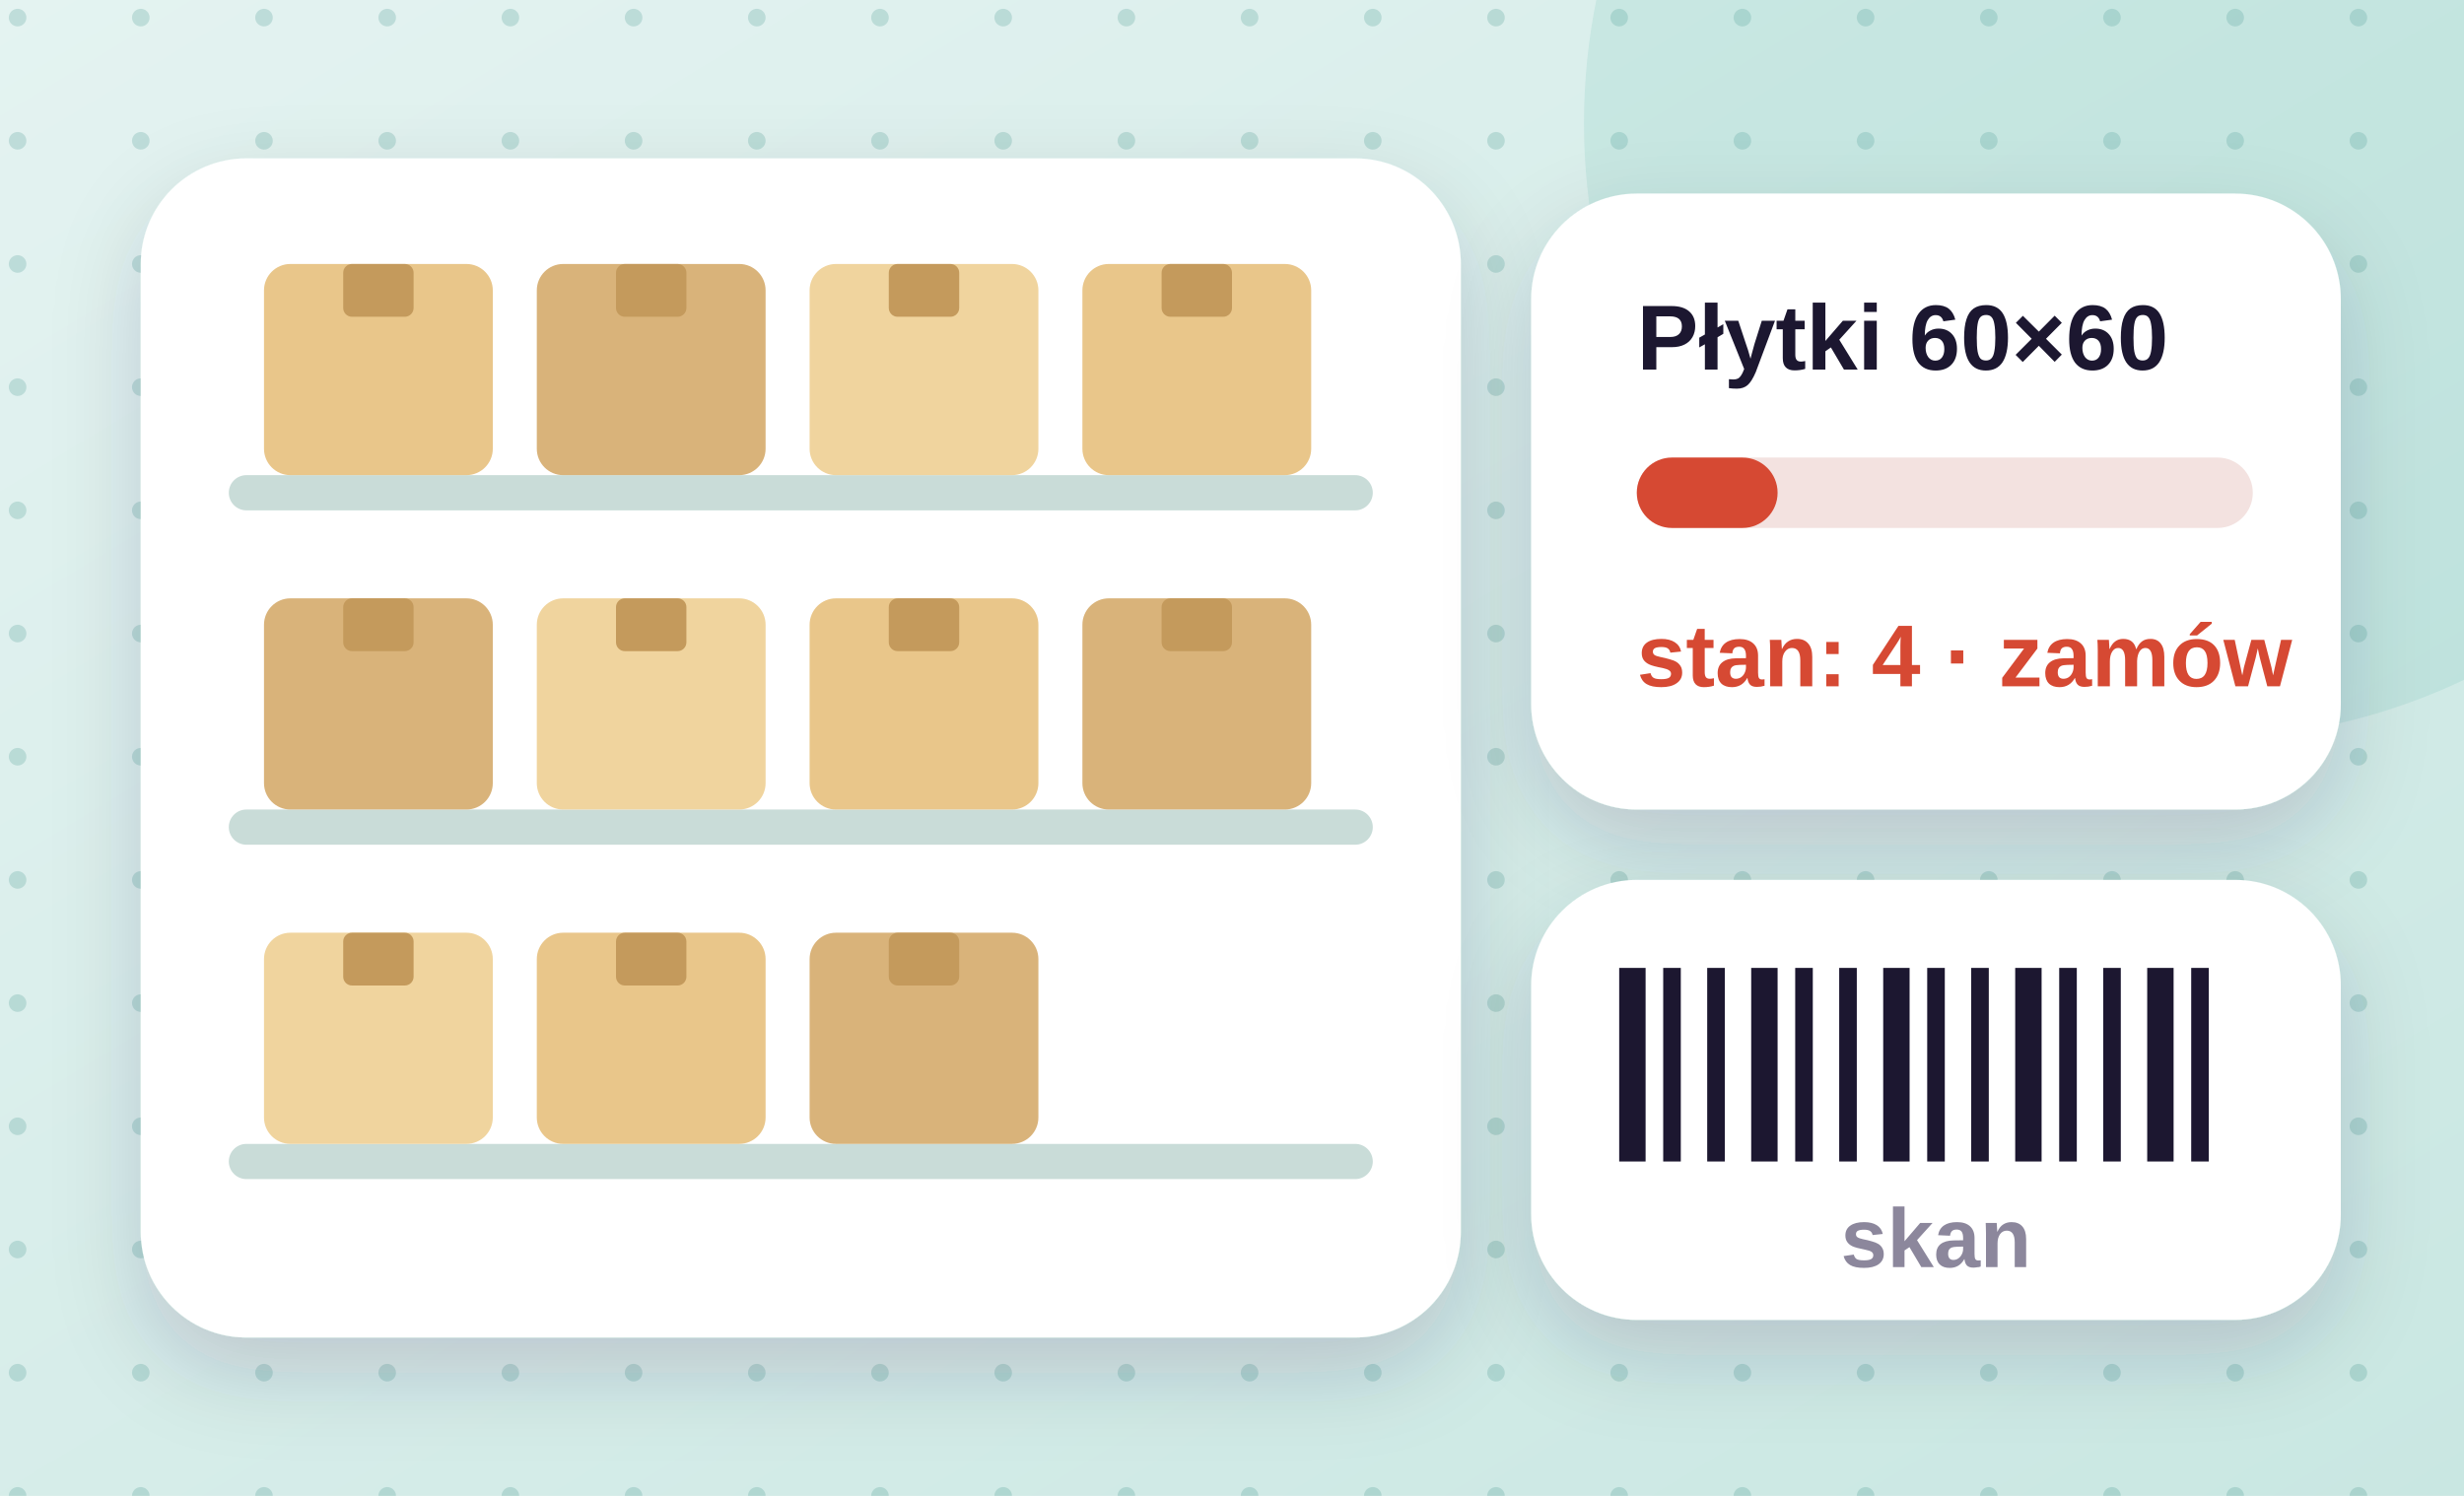
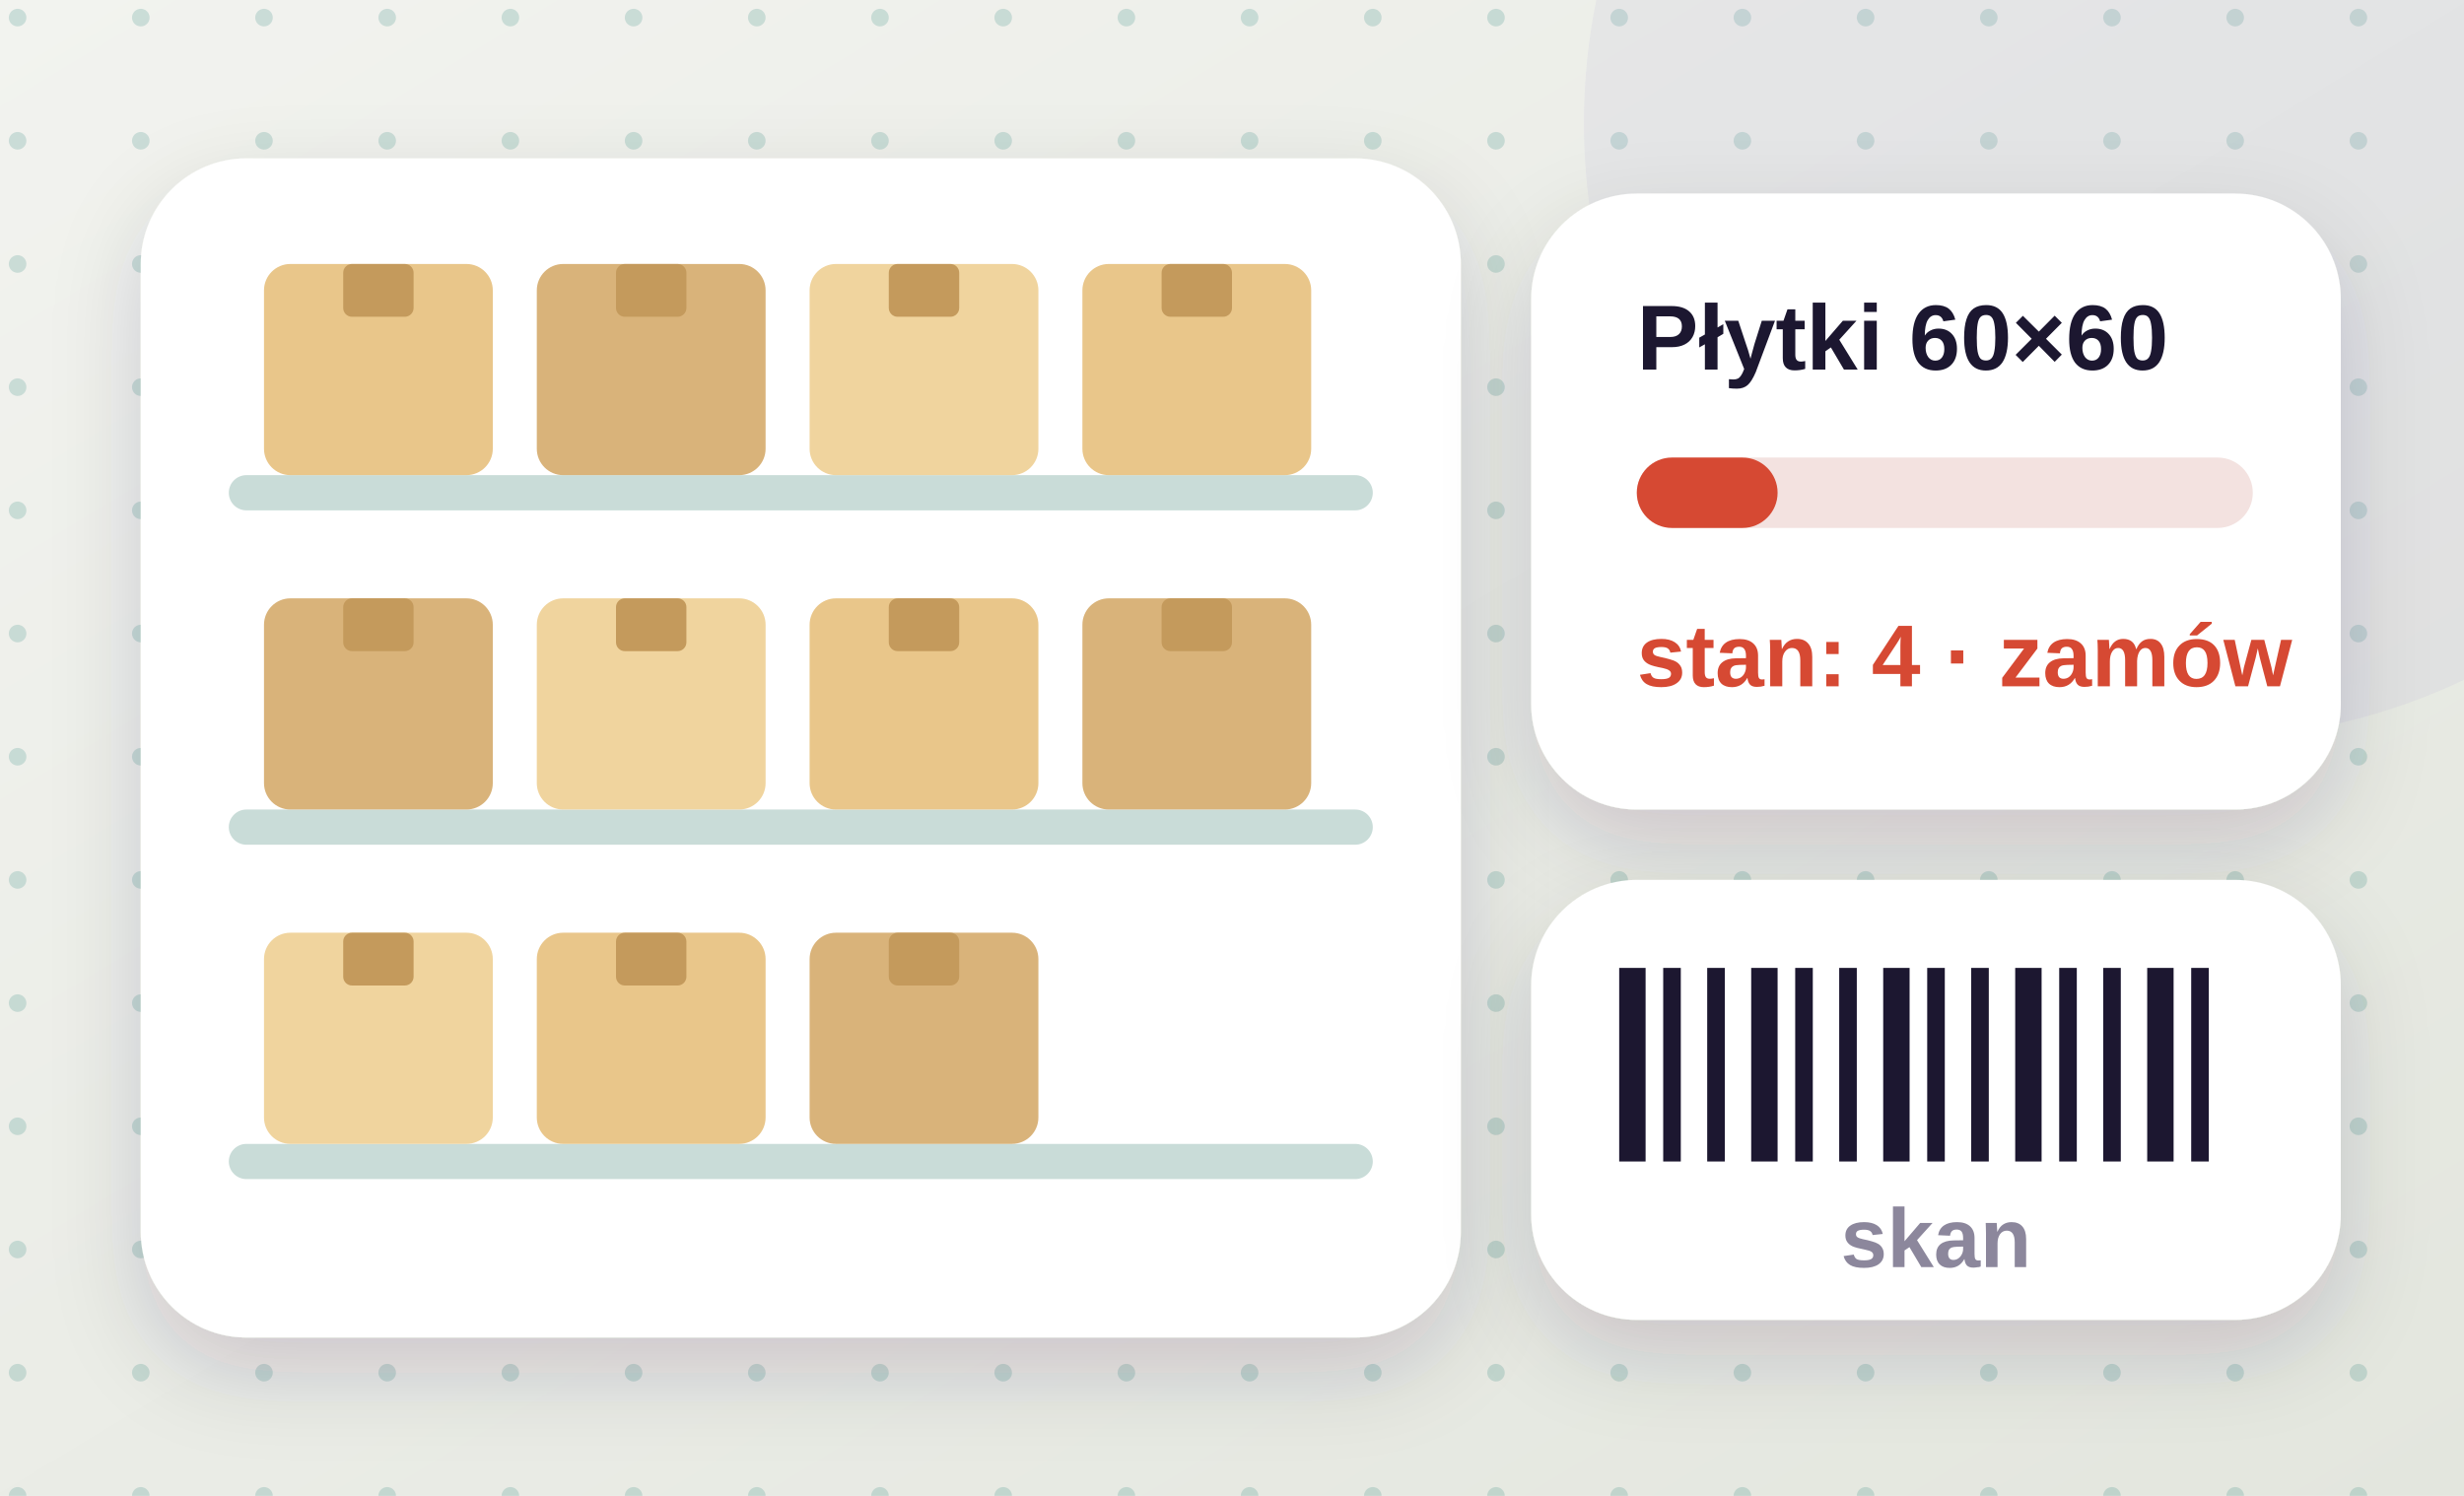
<svg xmlns="http://www.w3.org/2000/svg" viewBox="0 0 280 170" width="280" height="170">
  <defs>
    <linearGradient id="g" x1="0" y1="0" x2="1" y2="1">
-       <stop offset="0" stop-color="#E4F3F1" />
-       <stop offset="1" stop-color="#C9E7E2" />
+       <stop offset="0" stop-color="#F2F3EF" />
+       <stop offset="1" stop-color="#E3E6DE" />
    </linearGradient>
    <filter id="s" x="-20%" y="-20%" width="140%" height="150%">
      <feDropShadow dx="0" dy="4" stdDeviation="5" flood-color="#21123F" flood-opacity=".16" />
    </filter>
    <pattern id="d" width="14" height="14" patternUnits="userSpaceOnUse">
      <circle cx="2" cy="2" r="1" fill="#17786F" opacity=".18" />
    </pattern>
  </defs>
  <rect width="280" height="170" fill="url(#g)" />
  <rect width="280" height="170" fill="url(#d)" />
-   <circle cx="250" cy="14" r="70" fill="#5DB7AC" opacity=".16" />
+   <circle cx="250" cy="14" r="70" fill="#B9B0D6" opacity=".16" />
  <rect x="16" y="18" width="150" height="134" rx="12" fill="#FFFFFF" filter="url(#s)" />
  <rect x="26" y="54" width="130" height="4" rx="2" fill="#C9DCD8" />
  <rect x="30" y="30" width="26" height="24" rx="3" fill="#E9C68A" />
  <rect x="39" y="30" width="8" height="6" rx="1" fill="#C49A5C" />
  <rect x="61" y="30" width="26" height="24" rx="3" fill="#D9B37A" />
  <rect x="70" y="30" width="8" height="6" rx="1" fill="#C49A5C" />
  <rect x="92" y="30" width="26" height="24" rx="3" fill="#F0D49E" />
  <rect x="101" y="30" width="8" height="6" rx="1" fill="#C49A5C" />
  <rect x="123" y="30" width="26" height="24" rx="3" fill="#E9C68A" />
  <rect x="132" y="30" width="8" height="6" rx="1" fill="#C49A5C" />
  <rect x="26" y="92" width="130" height="4" rx="2" fill="#C9DCD8" />
  <rect x="30" y="68" width="26" height="24" rx="3" fill="#D9B37A" />
  <rect x="39" y="68" width="8" height="6" rx="1" fill="#C49A5C" />
  <rect x="61" y="68" width="26" height="24" rx="3" fill="#F0D49E" />
  <rect x="70" y="68" width="8" height="6" rx="1" fill="#C49A5C" />
  <rect x="92" y="68" width="26" height="24" rx="3" fill="#E9C68A" />
  <rect x="101" y="68" width="8" height="6" rx="1" fill="#C49A5C" />
  <rect x="123" y="68" width="26" height="24" rx="3" fill="#D9B37A" />
  <rect x="132" y="68" width="8" height="6" rx="1" fill="#C49A5C" />
  <rect x="26" y="130" width="130" height="4" rx="2" fill="#C9DCD8" />
  <rect x="30" y="106" width="26" height="24" rx="3" fill="#F0D49E" />
  <rect x="39" y="106" width="8" height="6" rx="1" fill="#C49A5C" />
  <rect x="61" y="106" width="26" height="24" rx="3" fill="#E9C68A" />
  <rect x="70" y="106" width="8" height="6" rx="1" fill="#C49A5C" />
  <rect x="92" y="106" width="26" height="24" rx="3" fill="#D9B37A" />
  <rect x="101" y="106" width="8" height="6" rx="1" fill="#C49A5C" />
  <rect x="174" y="22" width="92" height="70" rx="12" fill="#FFFFFF" filter="url(#s)" />
  <text x="186" y="42" font-family="Arial, Helvetica, sans-serif" font-size="10.5" font-weight="800" fill="#1C1730" text-anchor="start">Płytki 60×60</text>
  <rect x="186" y="52" width="70" height="8" rx="4" fill="#F3E2E0" />
  <rect x="186" y="52" width="16" height="8" rx="4" fill="#D64933" />
  <text x="186" y="78" font-family="Arial, Helvetica, sans-serif" font-size="10" font-weight="800" fill="#D64933" text-anchor="start">stan: 4 · zamów</text>
  <rect x="174" y="100" width="92" height="50" rx="12" fill="#FFFFFF" filter="url(#s)" />
  <rect x="184" y="110" width="3" height="22" rx="0" fill="#1C1730" />
  <rect x="189" y="110" width="2" height="22" rx="0" fill="#1C1730" />
  <rect x="194" y="110" width="2" height="22" rx="0" fill="#1C1730" />
  <rect x="199" y="110" width="3" height="22" rx="0" fill="#1C1730" />
  <rect x="204" y="110" width="2" height="22" rx="0" fill="#1C1730" />
  <rect x="209" y="110" width="2" height="22" rx="0" fill="#1C1730" />
  <rect x="214" y="110" width="3" height="22" rx="0" fill="#1C1730" />
  <rect x="219" y="110" width="2" height="22" rx="0" fill="#1C1730" />
  <rect x="224" y="110" width="2" height="22" rx="0" fill="#1C1730" />
  <rect x="229" y="110" width="3" height="22" rx="0" fill="#1C1730" />
  <rect x="234" y="110" width="2" height="22" rx="0" fill="#1C1730" />
  <rect x="239" y="110" width="2" height="22" rx="0" fill="#1C1730" />
  <rect x="244" y="110" width="3" height="22" rx="0" fill="#1C1730" />
  <rect x="249" y="110" width="2" height="22" rx="0" fill="#1C1730" />
  <text x="220" y="144" font-family="Arial, Helvetica, sans-serif" font-size="9.5" font-weight="800" fill="#8C879C" text-anchor="middle">skan</text>
</svg>
